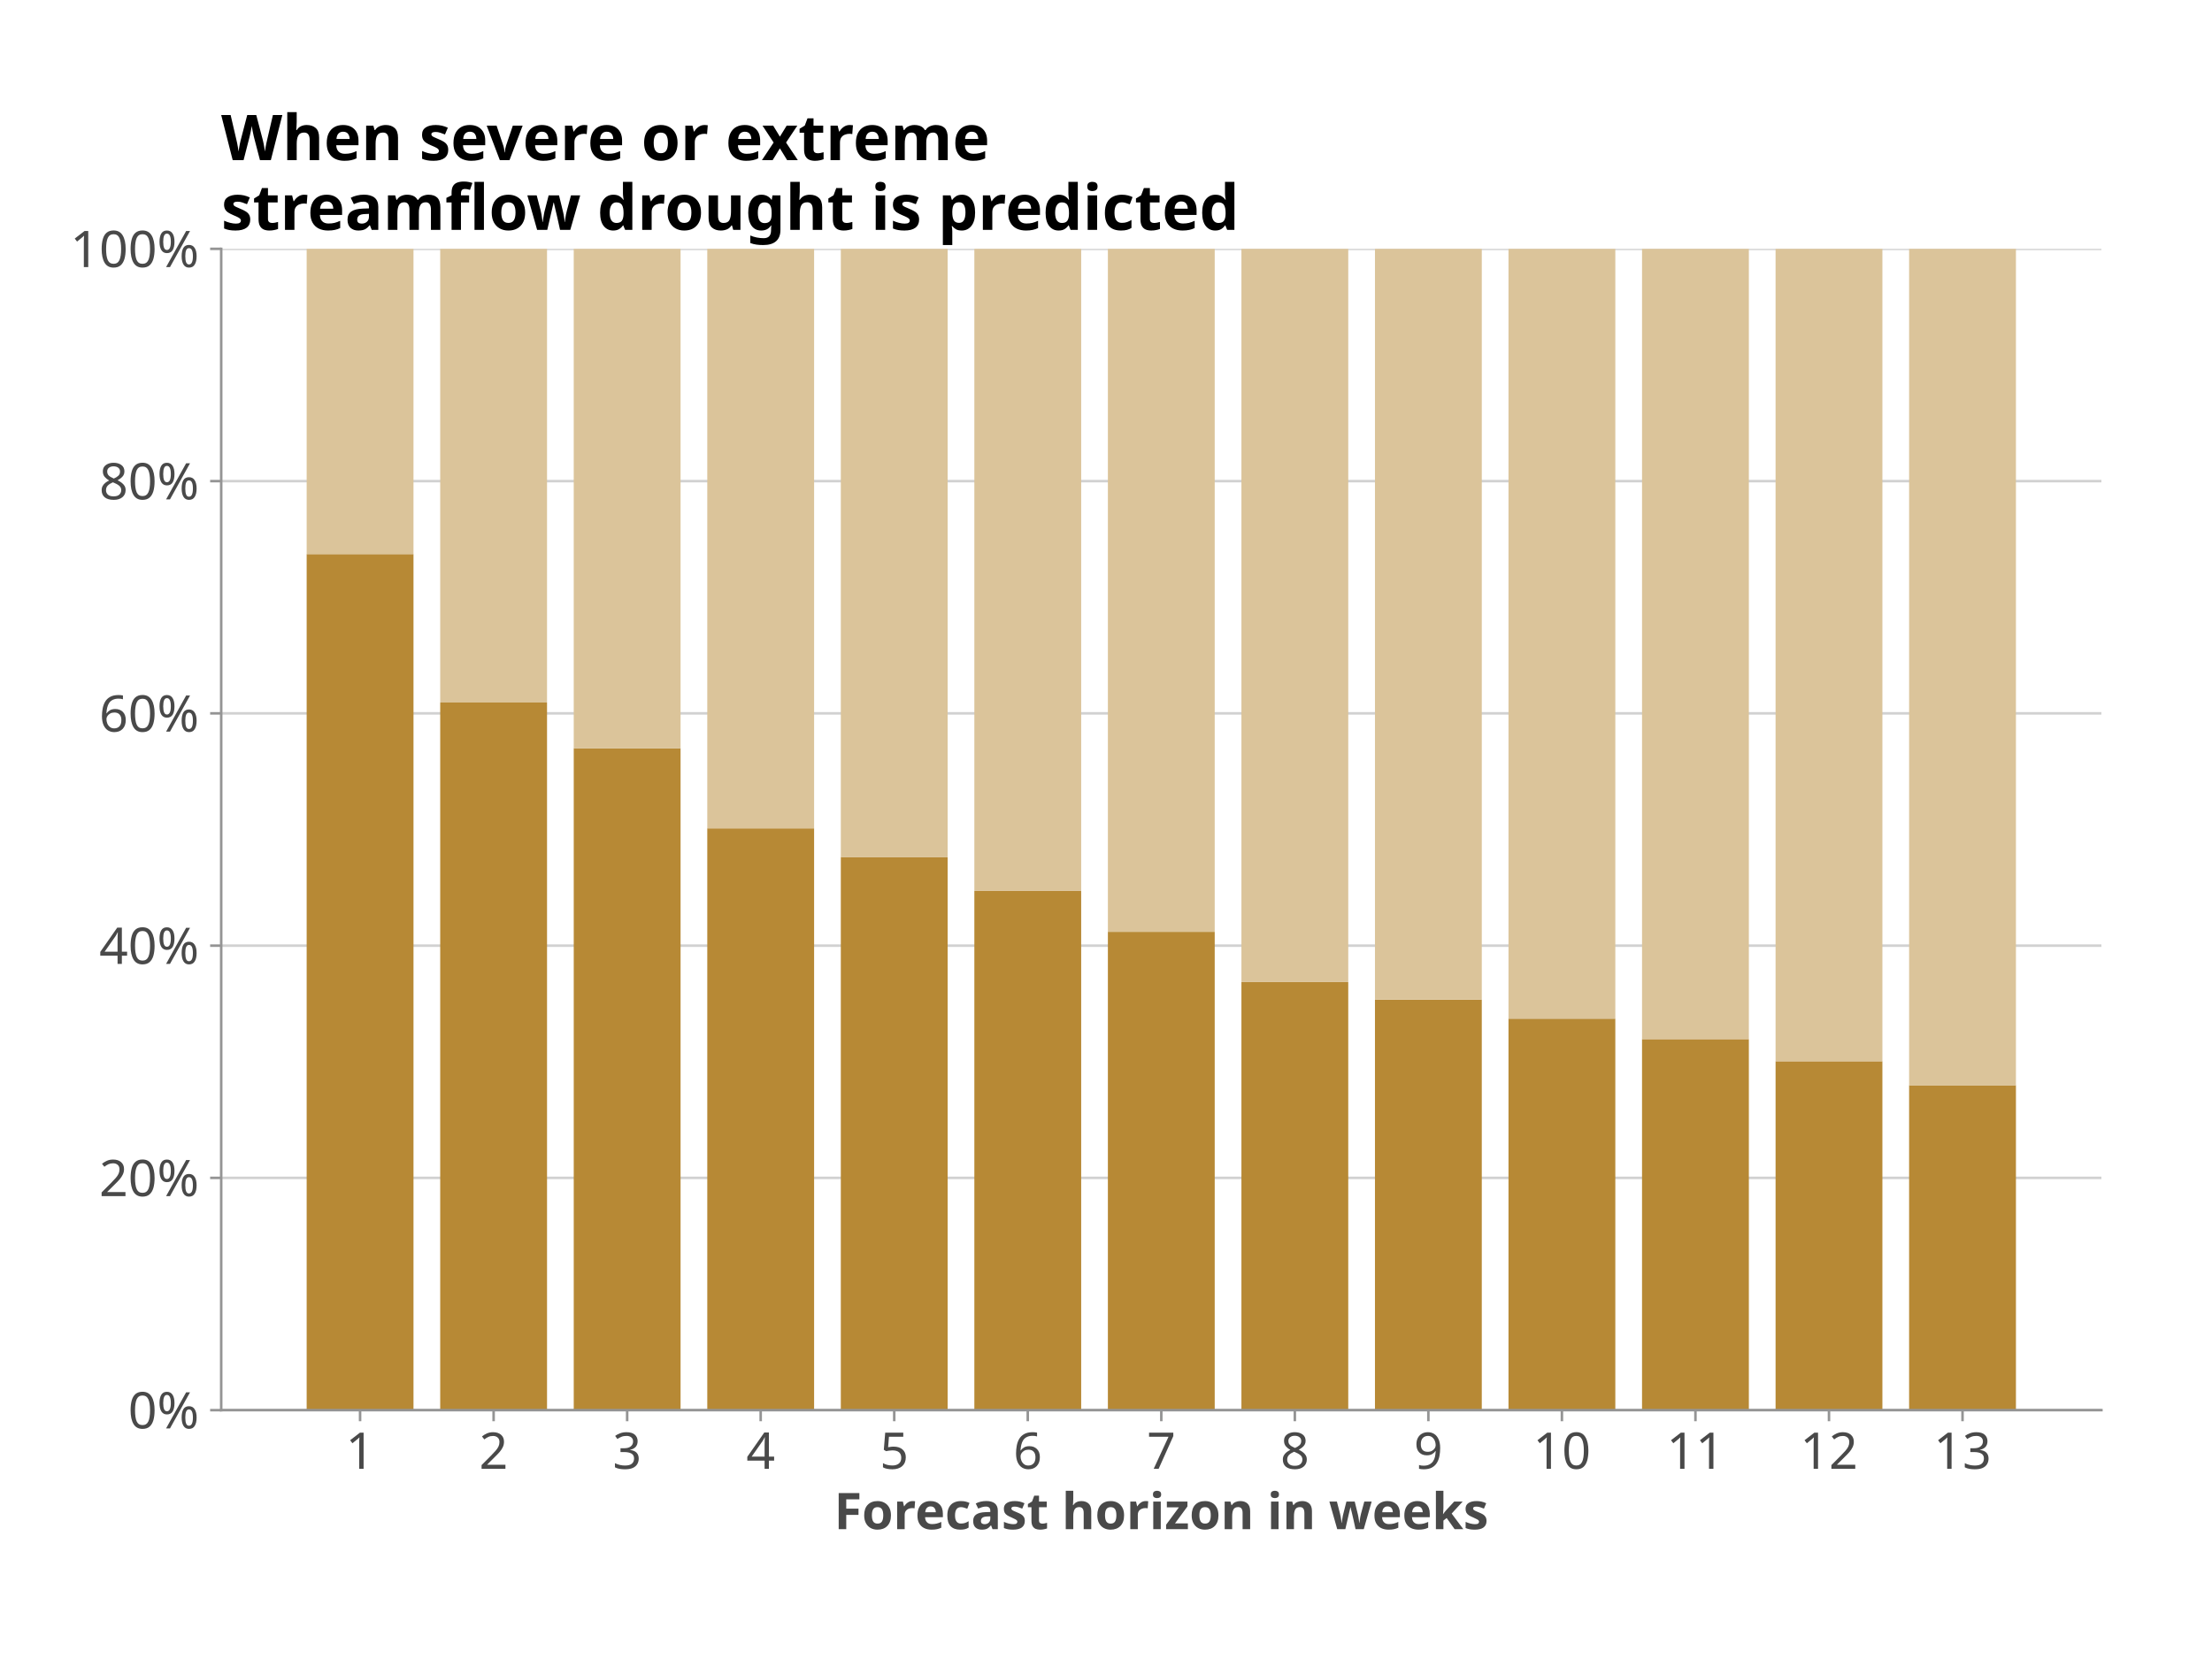
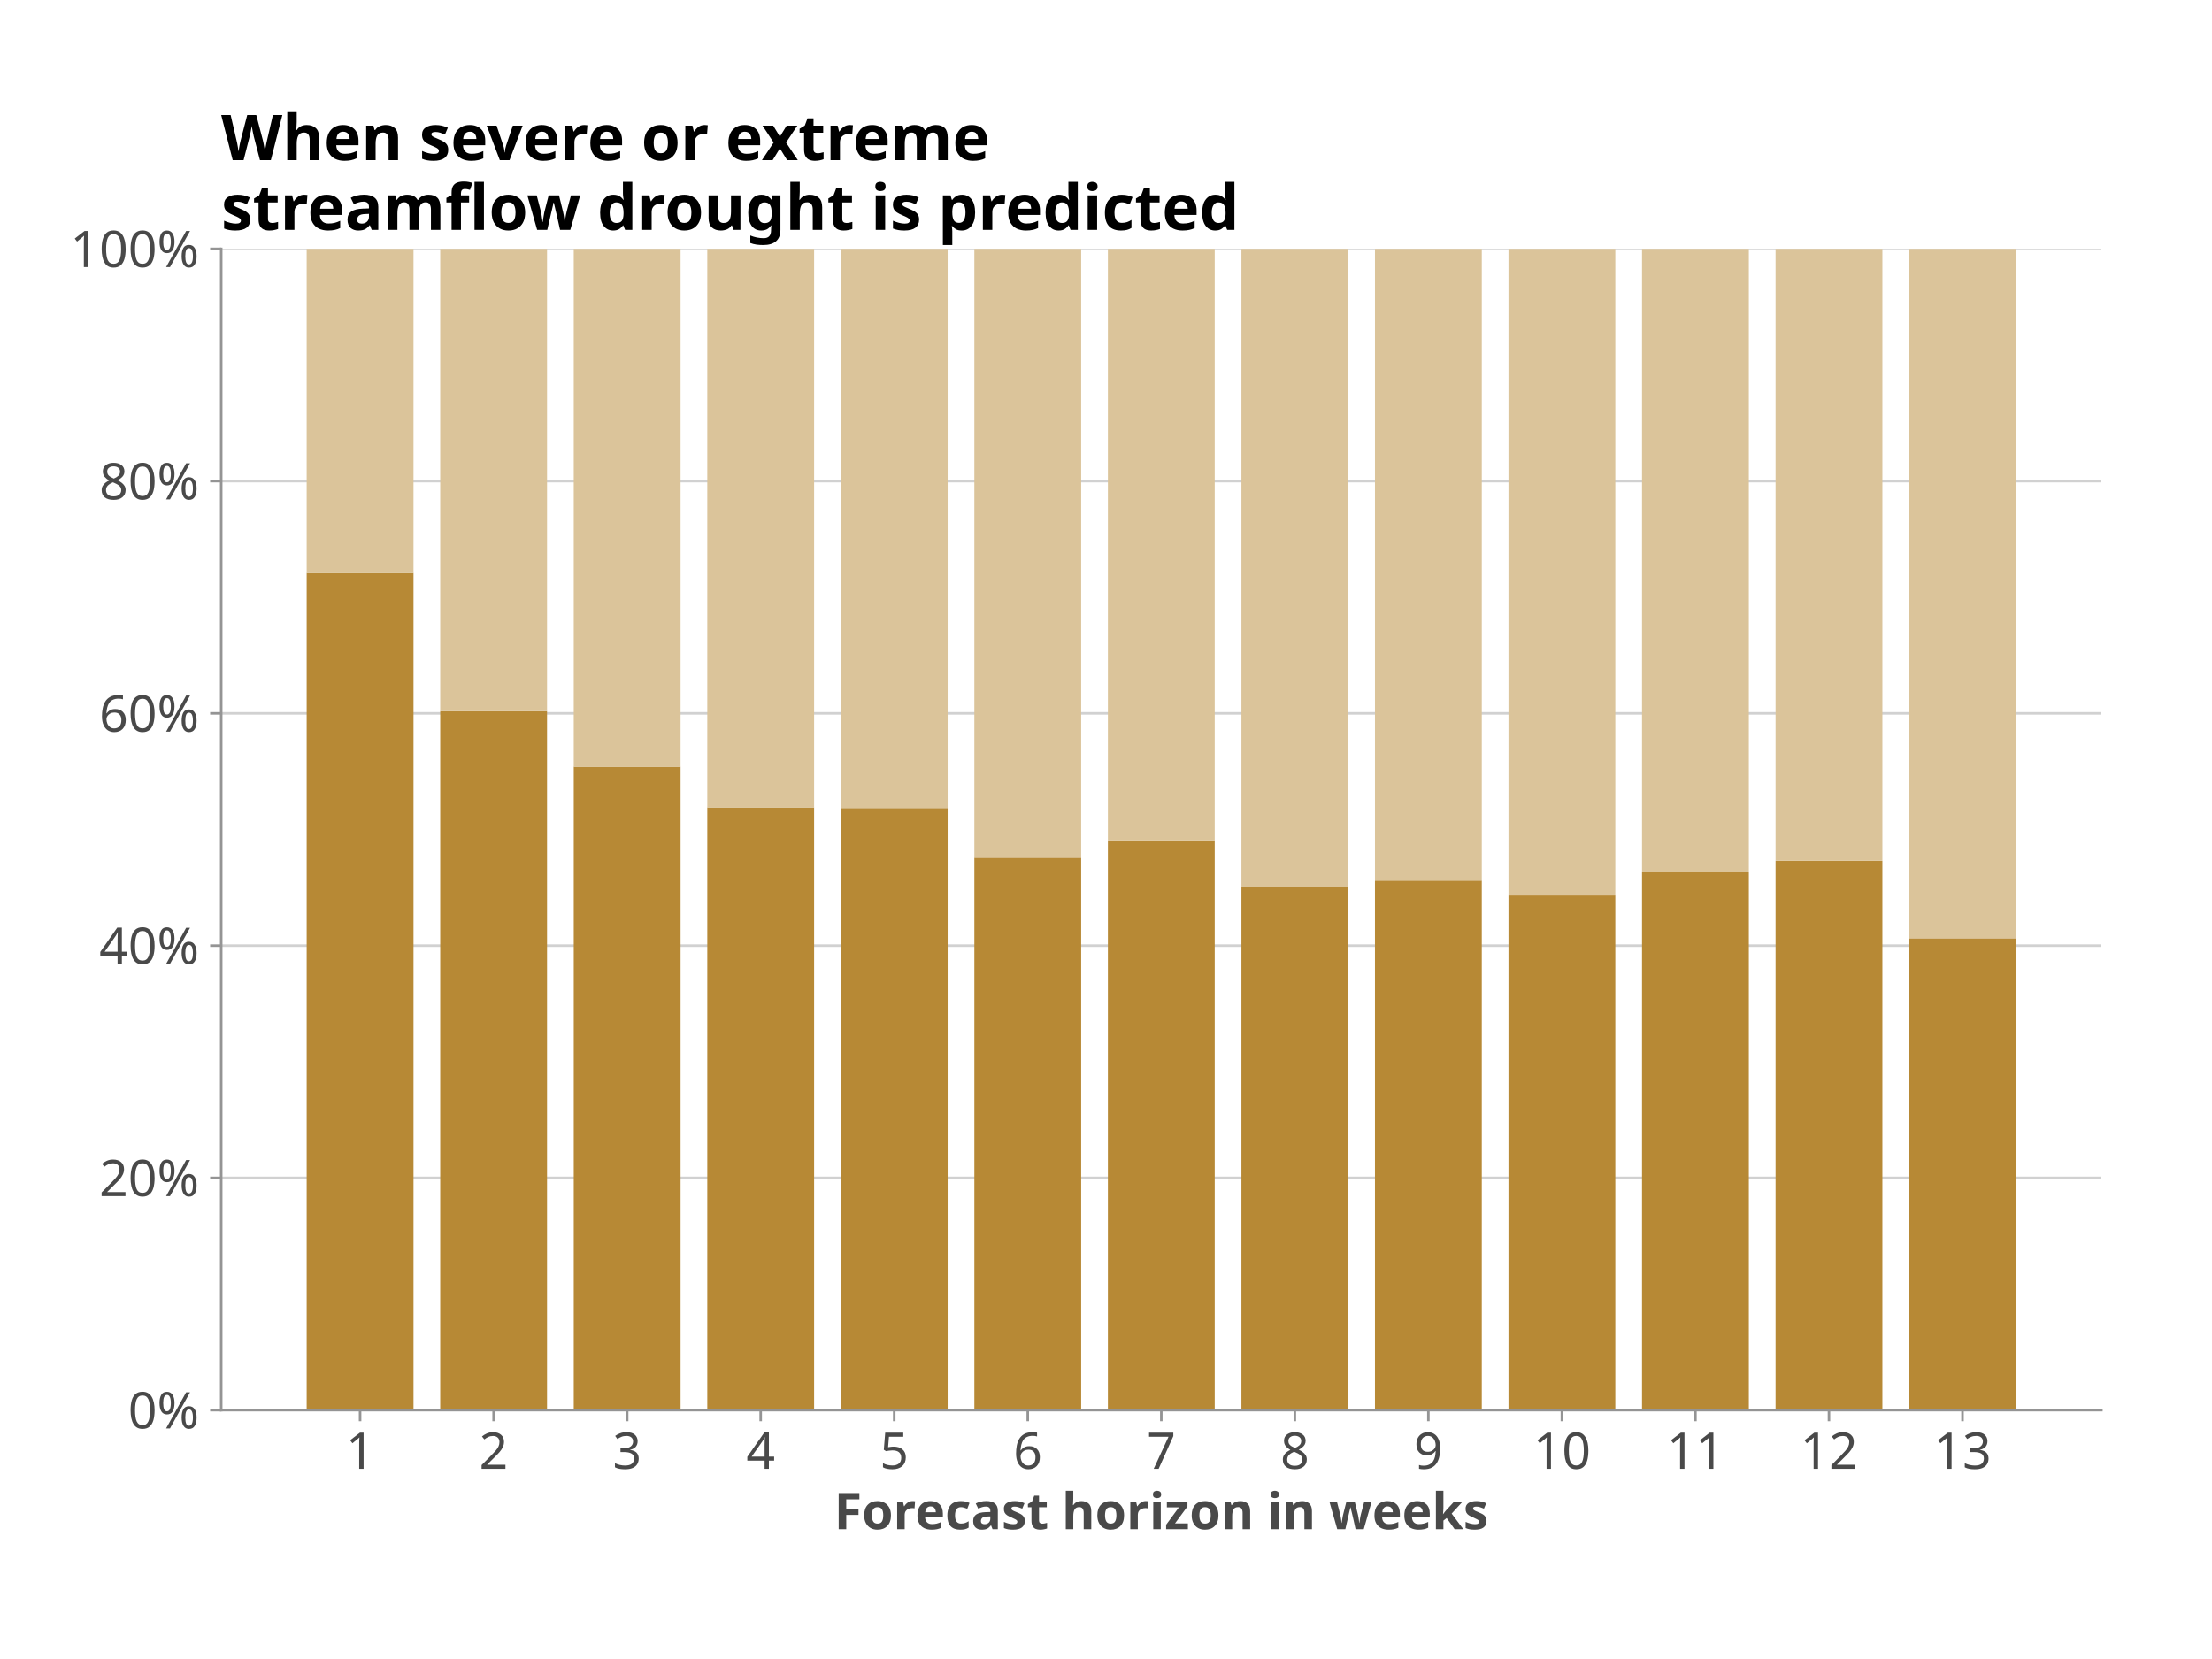
<svg xmlns="http://www.w3.org/2000/svg" xmlns:xlink="http://www.w3.org/1999/xlink" width="699.84px" height="524.88px" viewBox="0 0 699.84 524.88" version="1.1">
  <defs>
    <style type="text/css">*{stroke-linejoin: round; stroke-linecap: butt}</style>
  </defs>
  <g id="figure-forecast_truefalse_summary-yd">
    <g id="patch_1">
      <path d="M 0 524.88  L 699.84 524.88  L 699.84 0  L 0 0  z " style="fill: #ffffff" />
    </g>
    <g id="axis-forecast_truefalse_summary-yd">
      <g id="patch_2">
        <path d="M 69.984 446.148  L 664.848 446.148  L 664.848 78.732  L 69.984 78.732  z " style="fill: #ffffff" />
      </g>
      <g id="matplotlib.axis_1">
        <g id="xtick_1">
          <g id="line2d_1">
            <defs>
-               <path id="me2cad89eb6" d="M 0 0  L 0 3.5  " style="stroke: #949494; stroke-width: 0.8" />
+               <path id="ma9a9ee9458" d="M 0 0  L 0 3.5  " style="stroke: #949494; stroke-width: 0.8" />
            </defs>
            <g>
-               <use xlink:href="#me2cad89eb6" x="113.923" y="446.148" style="fill: #949494; stroke: #949494; stroke-width: 0.8" />
+               <use xlink:href="#ma9a9ee9458" x="113.923" y="446.148" style="fill: #949494; stroke: #949494; stroke-width: 0.8" />
            </g>
          </g>
          <g id="text_1">
            <text style="font-weight: 300; font-size: 16px; font-family: 'Source Sans 3', sans-serif; text-anchor: middle; fill: #494949" x="113.923" y="464.7" transform="rotate(-0 113.9228 464.7005)">1</text>
          </g>
        </g>
        <g id="xtick_2">
          <g id="line2d_2">
            <g>
-               <use xlink:href="#me2cad89eb6" x="156.172" y="446.148" style="fill: #949494; stroke: #949494; stroke-width: 0.8" />
+               <use xlink:href="#ma9a9ee9458" x="156.172" y="446.148" style="fill: #949494; stroke: #949494; stroke-width: 0.8" />
            </g>
          </g>
          <g id="text_2">
            <text style="font-weight: 300; font-size: 16px; font-family: 'Source Sans 3', sans-serif; text-anchor: middle; fill: #494949" x="156.172" y="464.7" transform="rotate(-0 156.1717 464.7005)">2</text>
          </g>
        </g>
        <g id="xtick_3">
          <g id="line2d_3">
            <g>
-               <use xlink:href="#me2cad89eb6" x="198.421" y="446.148" style="fill: #949494; stroke: #949494; stroke-width: 0.8" />
+               <use xlink:href="#ma9a9ee9458" x="198.421" y="446.148" style="fill: #949494; stroke: #949494; stroke-width: 0.8" />
            </g>
          </g>
          <g id="text_3">
            <text style="font-weight: 300; font-size: 16px; font-family: 'Source Sans 3', sans-serif; text-anchor: middle; fill: #494949" x="198.421" y="464.7" transform="rotate(-0 198.4205 464.7005)">3</text>
          </g>
        </g>
        <g id="xtick_4">
          <g id="line2d_4">
            <g>
-               <use xlink:href="#me2cad89eb6" x="240.669" y="446.148" style="fill: #949494; stroke: #949494; stroke-width: 0.8" />
+               <use xlink:href="#ma9a9ee9458" x="240.669" y="446.148" style="fill: #949494; stroke: #949494; stroke-width: 0.8" />
            </g>
          </g>
          <g id="text_4">
            <text style="font-weight: 300; font-size: 16px; font-family: 'Source Sans 3', sans-serif; text-anchor: middle; fill: #494949" x="240.669" y="464.7" transform="rotate(-0 240.6694 464.7005)">4</text>
          </g>
        </g>
        <g id="xtick_5">
          <g id="line2d_5">
            <g>
-               <use xlink:href="#me2cad89eb6" x="282.918" y="446.148" style="fill: #949494; stroke: #949494; stroke-width: 0.8" />
+               <use xlink:href="#ma9a9ee9458" x="282.918" y="446.148" style="fill: #949494; stroke: #949494; stroke-width: 0.8" />
            </g>
          </g>
          <g id="text_5">
            <text style="font-weight: 300; font-size: 16px; font-family: 'Source Sans 3', sans-serif; text-anchor: middle; fill: #494949" x="282.918" y="464.7" transform="rotate(-0 282.9183 464.7005)">5</text>
          </g>
        </g>
        <g id="xtick_6">
          <g id="line2d_6">
            <g>
-               <use xlink:href="#me2cad89eb6" x="325.167" y="446.148" style="fill: #949494; stroke: #949494; stroke-width: 0.8" />
+               <use xlink:href="#ma9a9ee9458" x="325.167" y="446.148" style="fill: #949494; stroke: #949494; stroke-width: 0.8" />
            </g>
          </g>
          <g id="text_6">
            <text style="font-weight: 300; font-size: 16px; font-family: 'Source Sans 3', sans-serif; text-anchor: middle; fill: #494949" x="325.167" y="464.7" transform="rotate(-0 325.1671 464.7005)">6</text>
          </g>
        </g>
        <g id="xtick_7">
          <g id="line2d_7">
            <g>
-               <use xlink:href="#me2cad89eb6" x="367.416" y="446.148" style="fill: #949494; stroke: #949494; stroke-width: 0.8" />
+               <use xlink:href="#ma9a9ee9458" x="367.416" y="446.148" style="fill: #949494; stroke: #949494; stroke-width: 0.8" />
            </g>
          </g>
          <g id="text_7">
            <text style="font-weight: 300; font-size: 16px; font-family: 'Source Sans 3', sans-serif; text-anchor: middle; fill: #494949" x="367.416" y="464.7" transform="rotate(-0 367.416 464.7005)">7</text>
          </g>
        </g>
        <g id="xtick_8">
          <g id="line2d_8">
            <g>
-               <use xlink:href="#me2cad89eb6" x="409.665" y="446.148" style="fill: #949494; stroke: #949494; stroke-width: 0.8" />
+               <use xlink:href="#ma9a9ee9458" x="409.665" y="446.148" style="fill: #949494; stroke: #949494; stroke-width: 0.8" />
            </g>
          </g>
          <g id="text_8">
            <text style="font-weight: 300; font-size: 16px; font-family: 'Source Sans 3', sans-serif; text-anchor: middle; fill: #494949" x="409.665" y="464.7" transform="rotate(-0 409.6649 464.7005)">8</text>
          </g>
        </g>
        <g id="xtick_9">
          <g id="line2d_9">
            <g>
-               <use xlink:href="#me2cad89eb6" x="451.914" y="446.148" style="fill: #949494; stroke: #949494; stroke-width: 0.8" />
+               <use xlink:href="#ma9a9ee9458" x="451.914" y="446.148" style="fill: #949494; stroke: #949494; stroke-width: 0.8" />
            </g>
          </g>
          <g id="text_9">
            <text style="font-weight: 300; font-size: 16px; font-family: 'Source Sans 3', sans-serif; text-anchor: middle; fill: #494949" x="451.914" y="464.7" transform="rotate(-0 451.9137 464.7005)">9</text>
          </g>
        </g>
        <g id="xtick_10">
          <g id="line2d_10">
            <g>
-               <use xlink:href="#me2cad89eb6" x="494.163" y="446.148" style="fill: #949494; stroke: #949494; stroke-width: 0.8" />
+               <use xlink:href="#ma9a9ee9458" x="494.163" y="446.148" style="fill: #949494; stroke: #949494; stroke-width: 0.8" />
            </g>
          </g>
          <g id="text_10">
            <text style="font-weight: 300; font-size: 16px; font-family: 'Source Sans 3', sans-serif; text-anchor: middle; fill: #494949" x="494.163" y="464.7" transform="rotate(-0 494.1626 464.7005)">10</text>
          </g>
        </g>
        <g id="xtick_11">
          <g id="line2d_11">
            <g>
-               <use xlink:href="#me2cad89eb6" x="536.411" y="446.148" style="fill: #949494; stroke: #949494; stroke-width: 0.8" />
+               <use xlink:href="#ma9a9ee9458" x="536.411" y="446.148" style="fill: #949494; stroke: #949494; stroke-width: 0.8" />
            </g>
          </g>
          <g id="text_11">
            <text style="font-weight: 300; font-size: 16px; font-family: 'Source Sans 3', sans-serif; text-anchor: middle; fill: #494949" x="536.411" y="464.7" transform="rotate(-0 536.4115 464.7005)">11</text>
          </g>
        </g>
        <g id="xtick_12">
          <g id="line2d_12">
            <g>
-               <use xlink:href="#me2cad89eb6" x="578.66" y="446.148" style="fill: #949494; stroke: #949494; stroke-width: 0.8" />
+               <use xlink:href="#ma9a9ee9458" x="578.66" y="446.148" style="fill: #949494; stroke: #949494; stroke-width: 0.8" />
            </g>
          </g>
          <g id="text_12">
            <text style="font-weight: 300; font-size: 16px; font-family: 'Source Sans 3', sans-serif; text-anchor: middle; fill: #494949" x="578.66" y="464.7" transform="rotate(-0 578.6603 464.7005)">12</text>
          </g>
        </g>
        <g id="xtick_13">
          <g id="line2d_13">
            <g>
-               <use xlink:href="#me2cad89eb6" x="620.909" y="446.148" style="fill: #949494; stroke: #949494; stroke-width: 0.8" />
+               <use xlink:href="#ma9a9ee9458" x="620.909" y="446.148" style="fill: #949494; stroke: #949494; stroke-width: 0.8" />
            </g>
          </g>
          <g id="text_13">
            <text style="font-weight: 300; font-size: 16px; font-family: 'Source Sans 3', sans-serif; text-anchor: middle; fill: #494949" x="620.909" y="464.7" transform="rotate(-0 620.9092 464.7005)">13</text>
          </g>
        </g>
        <g id="text_14">
          <text style="font-weight: 600; font-size: 16px; font-family: 'Source Sans 3', sans-serif; text-anchor: middle; fill: #494949" x="367.416" y="483.805" transform="rotate(-0 367.416 483.8055)">Forecast horizon in weeks</text>
        </g>
      </g>
      <g id="matplotlib.axis_2">
        <g id="ytick_1">
          <g id="line2d_14">
-             <path d="M 69.984 446.148  L 664.848 446.148  " clip-path="url(#pcea555cdd9)" style="fill: none; stroke: #d1d1d1; stroke-width: 0.8; stroke-linecap: square" />
+             <path d="M 69.984 446.148  L 664.848 446.148  " clip-path="url(#pf7154137f2)" style="fill: none; stroke: #d1d1d1; stroke-width: 0.8; stroke-linecap: square" />
          </g>
          <g id="line2d_15">
            <defs>
-               <path id="m72411c121b" d="M 0 0  L -3.5 0  " style="stroke: #949494; stroke-width: 0.8" />
+               <path id="m4ad8947395" d="M 0 0  L -3.5 0  " style="stroke: #949494; stroke-width: 0.8" />
            </defs>
            <g>
-               <use xlink:href="#m72411c121b" x="69.984" y="446.148" style="fill: #949494; stroke: #949494; stroke-width: 0.8" />
+               <use xlink:href="#m4ad8947395" x="69.984" y="446.148" style="fill: #949494; stroke: #949494; stroke-width: 0.8" />
            </g>
          </g>
          <g id="text_15">
            <text style="font-weight: 300; font-size: 16px; font-family: 'Source Sans 3', sans-serif; text-anchor: end; fill: #494949" x="62.984" y="451.924" transform="rotate(-0 62.984 451.9242)">0%</text>
          </g>
        </g>
        <g id="ytick_2">
          <g id="line2d_16">
-             <path d="M 69.984 372.665  L 664.848 372.665  " clip-path="url(#pcea555cdd9)" style="fill: none; stroke: #d1d1d1; stroke-width: 0.8; stroke-linecap: square" />
+             <path d="M 69.984 372.665  L 664.848 372.665  " clip-path="url(#pf7154137f2)" style="fill: none; stroke: #d1d1d1; stroke-width: 0.8; stroke-linecap: square" />
          </g>
          <g id="line2d_17">
            <g>
-               <use xlink:href="#m72411c121b" x="69.984" y="372.665" style="fill: #949494; stroke: #949494; stroke-width: 0.8" />
+               <use xlink:href="#m4ad8947395" x="69.984" y="372.665" style="fill: #949494; stroke: #949494; stroke-width: 0.8" />
            </g>
          </g>
          <g id="text_16">
            <text style="font-weight: 300; font-size: 16px; font-family: 'Source Sans 3', sans-serif; text-anchor: end; fill: #494949" x="62.984" y="378.441" transform="rotate(-0 62.984 378.4411)">20%</text>
          </g>
        </g>
        <g id="ytick_3">
          <g id="line2d_18">
-             <path d="M 69.984 299.182  L 664.848 299.182  " clip-path="url(#pcea555cdd9)" style="fill: none; stroke: #d1d1d1; stroke-width: 0.8; stroke-linecap: square" />
+             <path d="M 69.984 299.182  L 664.848 299.182  " clip-path="url(#pf7154137f2)" style="fill: none; stroke: #d1d1d1; stroke-width: 0.8; stroke-linecap: square" />
          </g>
          <g id="line2d_19">
            <g>
-               <use xlink:href="#m72411c121b" x="69.984" y="299.182" style="fill: #949494; stroke: #949494; stroke-width: 0.8" />
+               <use xlink:href="#m4ad8947395" x="69.984" y="299.182" style="fill: #949494; stroke: #949494; stroke-width: 0.8" />
            </g>
          </g>
          <g id="text_17">
            <text style="font-weight: 300; font-size: 16px; font-family: 'Source Sans 3', sans-serif; text-anchor: end; fill: #494949" x="62.984" y="304.958" transform="rotate(-0 62.984 304.9579)">40%</text>
          </g>
        </g>
        <g id="ytick_4">
          <g id="line2d_20">
-             <path d="M 69.984 225.698  L 664.848 225.698  " clip-path="url(#pcea555cdd9)" style="fill: none; stroke: #d1d1d1; stroke-width: 0.8; stroke-linecap: square" />
+             <path d="M 69.984 225.698  L 664.848 225.698  " clip-path="url(#pf7154137f2)" style="fill: none; stroke: #d1d1d1; stroke-width: 0.8; stroke-linecap: square" />
          </g>
          <g id="line2d_21">
            <g>
-               <use xlink:href="#m72411c121b" x="69.984" y="225.698" style="fill: #949494; stroke: #949494; stroke-width: 0.8" />
+               <use xlink:href="#m4ad8947395" x="69.984" y="225.698" style="fill: #949494; stroke: #949494; stroke-width: 0.8" />
            </g>
          </g>
          <g id="text_18">
            <text style="font-weight: 300; font-size: 16px; font-family: 'Source Sans 3', sans-serif; text-anchor: end; fill: #494949" x="62.984" y="231.475" transform="rotate(-0 62.984 231.4746)">60%</text>
          </g>
        </g>
        <g id="ytick_5">
          <g id="line2d_22">
-             <path d="M 69.984 152.215  L 664.848 152.215  " clip-path="url(#pcea555cdd9)" style="fill: none; stroke: #d1d1d1; stroke-width: 0.8; stroke-linecap: square" />
+             <path d="M 69.984 152.215  L 664.848 152.215  " clip-path="url(#pf7154137f2)" style="fill: none; stroke: #d1d1d1; stroke-width: 0.8; stroke-linecap: square" />
          </g>
          <g id="line2d_23">
            <g>
-               <use xlink:href="#m72411c121b" x="69.984" y="152.215" style="fill: #949494; stroke: #949494; stroke-width: 0.8" />
+               <use xlink:href="#m4ad8947395" x="69.984" y="152.215" style="fill: #949494; stroke: #949494; stroke-width: 0.8" />
            </g>
          </g>
          <g id="text_19">
            <text style="font-weight: 300; font-size: 16px; font-family: 'Source Sans 3', sans-serif; text-anchor: end; fill: #494949" x="62.984" y="157.991" transform="rotate(-0 62.984 157.9914)">80%</text>
          </g>
        </g>
        <g id="ytick_6">
          <g id="line2d_24">
-             <path d="M 69.984 78.732  L 664.848 78.732  " clip-path="url(#pcea555cdd9)" style="fill: none; stroke: #d1d1d1; stroke-width: 0.8; stroke-linecap: square" />
+             <path d="M 69.984 78.732  L 664.848 78.732  " clip-path="url(#pf7154137f2)" style="fill: none; stroke: #d1d1d1; stroke-width: 0.8; stroke-linecap: square" />
          </g>
          <g id="line2d_25">
            <g>
-               <use xlink:href="#m72411c121b" x="69.984" y="78.732" style="fill: #949494; stroke: #949494; stroke-width: 0.8" />
+               <use xlink:href="#m4ad8947395" x="69.984" y="78.732" style="fill: #949494; stroke: #949494; stroke-width: 0.8" />
            </g>
          </g>
          <g id="text_20">
            <text style="font-weight: 300; font-size: 16px; font-family: 'Source Sans 3', sans-serif; text-anchor: end; fill: #494949" x="62.984" y="84.508" transform="rotate(-0 62.984 84.50825)">100%</text>
          </g>
        </g>
      </g>
      <g id="FillBetweenPolyCollection_1">
-         <path d="M 97.023 446.148  L 97.023 175.308  L 130.822 175.308  L 130.822 446.148  L 130.822 446.148  L 97.023 446.148  z " clip-path="url(#pcea555cdd9)" style="fill: #b78935" />
+         <path d="M 97.023 446.148  L 97.023 181.292  L 130.822 181.292  L 130.822 446.148  L 130.822 446.148  L 97.023 446.148  z " clip-path="url(#pf7154137f2)" style="fill: #b78935" />
      </g>
      <g id="FillBetweenPolyCollection_2">
-         <path d="M 97.023 78.732  L 97.023 175.308  L 130.822 175.308  L 130.822 78.732  L 130.822 78.732  L 97.023 78.732  z " clip-path="url(#pcea555cdd9)" style="fill: #dbc49a" />
+         <path d="M 97.023 78.732  L 97.023 181.292  L 130.822 181.292  L 130.822 78.732  L 130.822 78.732  L 97.023 78.732  z " clip-path="url(#pf7154137f2)" style="fill: #dbc49a" />
      </g>
      <g id="FillBetweenPolyCollection_3">
-         <path d="M 139.272 446.148  L 139.272 222.264  L 173.071 222.264  L 173.071 446.148  L 173.071 446.148  L 139.272 446.148  z " clip-path="url(#pcea555cdd9)" style="fill: #b78935" />
+         <path d="M 139.272 446.148  L 139.272 225.012  L 173.071 225.012  L 173.071 446.148  L 173.071 446.148  L 139.272 446.148  z " clip-path="url(#pf7154137f2)" style="fill: #b78935" />
      </g>
      <g id="FillBetweenPolyCollection_4">
-         <path d="M 139.272 78.732  L 139.272 222.264  L 173.071 222.264  L 173.071 78.732  L 173.071 78.732  L 139.272 78.732  z " clip-path="url(#pcea555cdd9)" style="fill: #dbc49a" />
+         <path d="M 139.272 78.732  L 139.272 225.012  L 173.071 225.012  L 173.071 78.732  L 173.071 78.732  L 139.272 78.732  z " clip-path="url(#pf7154137f2)" style="fill: #dbc49a" />
      </g>
      <g id="FillBetweenPolyCollection_5">
-         <path d="M 181.521 446.148  L 181.521 236.714  L 215.32 236.714  L 215.32 446.148  L 215.32 446.148  L 181.521 446.148  z " clip-path="url(#pcea555cdd9)" style="fill: #b78935" />
+         <path d="M 181.521 446.148  L 181.521 242.578  L 215.32 242.578  L 215.32 446.148  L 215.32 446.148  L 181.521 446.148  z " clip-path="url(#pf7154137f2)" style="fill: #b78935" />
      </g>
      <g id="FillBetweenPolyCollection_6">
-         <path d="M 181.521 78.732  L 181.521 236.714  L 215.32 236.714  L 215.32 78.732  L 215.32 78.732  L 181.521 78.732  z " clip-path="url(#pcea555cdd9)" style="fill: #dbc49a" />
+         <path d="M 181.521 78.732  L 181.521 242.578  L 215.32 242.578  L 215.32 78.732  L 215.32 78.732  L 181.521 78.732  z " clip-path="url(#pf7154137f2)" style="fill: #dbc49a" />
      </g>
      <g id="FillBetweenPolyCollection_7">
-         <path d="M 223.77 446.148  L 223.77 262.075  L 257.569 262.075  L 257.569 446.148  L 257.569 446.148  L 223.77 446.148  z " clip-path="url(#pcea555cdd9)" style="fill: #b78935" />
+         <path d="M 223.77 446.148  L 223.77 255.449  L 257.569 255.449  L 257.569 446.148  L 257.569 446.148  L 223.77 446.148  z " clip-path="url(#pf7154137f2)" style="fill: #b78935" />
      </g>
      <g id="FillBetweenPolyCollection_8">
-         <path d="M 223.77 78.732  L 223.77 262.075  L 257.569 262.075  L 257.569 78.732  L 257.569 78.732  L 223.77 78.732  z " clip-path="url(#pcea555cdd9)" style="fill: #dbc49a" />
+         <path d="M 223.77 78.732  L 223.77 255.449  L 257.569 255.449  L 257.569 78.732  L 257.569 78.732  L 223.77 78.732  z " clip-path="url(#pf7154137f2)" style="fill: #dbc49a" />
      </g>
      <g id="FillBetweenPolyCollection_9">
-         <path d="M 266.019 446.148  L 266.019 271.134  L 299.818 271.134  L 299.818 446.148  L 299.818 446.148  L 266.019 446.148  z " clip-path="url(#pcea555cdd9)" style="fill: #b78935" />
+         <path d="M 266.019 446.148  L 266.019 255.647  L 299.818 255.647  L 299.818 446.148  L 299.818 446.148  L 266.019 446.148  z " clip-path="url(#pf7154137f2)" style="fill: #b78935" />
      </g>
      <g id="FillBetweenPolyCollection_10">
-         <path d="M 266.019 78.732  L 266.019 271.134  L 299.818 271.134  L 299.818 78.732  L 299.818 78.732  L 266.019 78.732  z " clip-path="url(#pcea555cdd9)" style="fill: #dbc49a" />
+         <path d="M 266.019 78.732  L 266.019 255.647  L 299.818 255.647  L 299.818 78.732  L 299.818 78.732  L 266.019 78.732  z " clip-path="url(#pf7154137f2)" style="fill: #dbc49a" />
      </g>
      <g id="FillBetweenPolyCollection_11">
-         <path d="M 308.268 446.148  L 308.268 281.876  L 342.067 281.876  L 342.067 446.148  L 342.067 446.148  L 308.268 446.148  z " clip-path="url(#pcea555cdd9)" style="fill: #b78935" />
+         <path d="M 308.268 446.148  L 308.268 271.35  L 342.067 271.35  L 342.067 446.148  L 342.067 446.148  L 308.268 446.148  z " clip-path="url(#pf7154137f2)" style="fill: #b78935" />
      </g>
      <g id="FillBetweenPolyCollection_12">
-         <path d="M 308.268 78.732  L 308.268 281.876  L 342.067 281.876  L 342.067 78.732  L 342.067 78.732  L 308.268 78.732  z " clip-path="url(#pcea555cdd9)" style="fill: #dbc49a" />
+         <path d="M 308.268 78.732  L 308.268 271.35  L 342.067 271.35  L 342.067 78.732  L 342.067 78.732  L 308.268 78.732  z " clip-path="url(#pf7154137f2)" style="fill: #dbc49a" />
      </g>
      <g id="FillBetweenPolyCollection_13">
-         <path d="M 350.516 446.148  L 350.516 294.818  L 384.316 294.818  L 384.316 446.148  L 384.316 446.148  L 350.516 446.148  z " clip-path="url(#pcea555cdd9)" style="fill: #b78935" />
+         <path d="M 350.516 446.148  L 350.516 265.91  L 384.316 265.91  L 384.316 446.148  L 384.316 446.148  L 350.516 446.148  z " clip-path="url(#pf7154137f2)" style="fill: #b78935" />
      </g>
      <g id="FillBetweenPolyCollection_14">
-         <path d="M 350.516 78.732  L 350.516 294.818  L 384.316 294.818  L 384.316 78.732  L 384.316 78.732  L 350.516 78.732  z " clip-path="url(#pcea555cdd9)" style="fill: #dbc49a" />
+         <path d="M 350.516 78.732  L 350.516 265.91  L 384.316 265.91  L 384.316 78.732  L 384.316 78.732  L 350.516 78.732  z " clip-path="url(#pf7154137f2)" style="fill: #dbc49a" />
      </g>
      <g id="FillBetweenPolyCollection_15">
-         <path d="M 392.765 446.148  L 392.765 310.712  L 426.564 310.712  L 426.564 446.148  L 426.564 446.148  L 392.765 446.148  z " clip-path="url(#pcea555cdd9)" style="fill: #b78935" />
+         <path d="M 392.765 446.148  L 392.765 280.658  L 426.564 280.658  L 426.564 446.148  L 426.564 446.148  L 392.765 446.148  z " clip-path="url(#pf7154137f2)" style="fill: #b78935" />
      </g>
      <g id="FillBetweenPolyCollection_16">
-         <path d="M 392.765 78.732  L 392.765 310.712  L 426.564 310.712  L 426.564 78.732  L 426.564 78.732  L 392.765 78.732  z " clip-path="url(#pcea555cdd9)" style="fill: #dbc49a" />
+         <path d="M 392.765 78.732  L 392.765 280.658  L 426.564 280.658  L 426.564 78.732  L 426.564 78.732  L 392.765 78.732  z " clip-path="url(#pf7154137f2)" style="fill: #dbc49a" />
      </g>
      <g id="FillBetweenPolyCollection_17">
-         <path d="M 435.014 446.148  L 435.014 316.284  L 468.813 316.284  L 468.813 446.148  L 468.813 446.148  L 435.014 446.148  z " clip-path="url(#pcea555cdd9)" style="fill: #b78935" />
+         <path d="M 435.014 446.148  L 435.014 278.614  L 468.813 278.614  L 468.813 446.148  L 468.813 446.148  L 435.014 446.148  z " clip-path="url(#pf7154137f2)" style="fill: #b78935" />
      </g>
      <g id="FillBetweenPolyCollection_18">
-         <path d="M 435.014 78.732  L 435.014 316.284  L 468.813 316.284  L 468.813 78.732  L 468.813 78.732  L 435.014 78.732  z " clip-path="url(#pcea555cdd9)" style="fill: #dbc49a" />
+         <path d="M 435.014 78.732  L 435.014 278.614  L 468.813 278.614  L 468.813 78.732  L 468.813 78.732  L 435.014 78.732  z " clip-path="url(#pf7154137f2)" style="fill: #dbc49a" />
      </g>
      <g id="FillBetweenPolyCollection_19">
-         <path d="M 477.263 446.148  L 477.263 322.28  L 511.062 322.28  L 511.062 446.148  L 511.062 446.148  L 477.263 446.148  z " clip-path="url(#pcea555cdd9)" style="fill: #b78935" />
+         <path d="M 477.263 446.148  L 477.263 283.323  L 511.062 283.323  L 511.062 446.148  L 511.062 446.148  L 477.263 446.148  z " clip-path="url(#pf7154137f2)" style="fill: #b78935" />
      </g>
      <g id="FillBetweenPolyCollection_20">
-         <path d="M 477.263 78.732  L 477.263 322.28  L 511.062 322.28  L 511.062 78.732  L 511.062 78.732  L 477.263 78.732  z " clip-path="url(#pcea555cdd9)" style="fill: #dbc49a" />
+         <path d="M 477.263 78.732  L 477.263 283.323  L 511.062 283.323  L 511.062 78.732  L 511.062 78.732  L 477.263 78.732  z " clip-path="url(#pf7154137f2)" style="fill: #dbc49a" />
      </g>
      <g id="FillBetweenPolyCollection_21">
-         <path d="M 519.512 446.148  L 519.512 328.751  L 553.311 328.751  L 553.311 446.148  L 553.311 446.148  L 519.512 446.148  z " clip-path="url(#pcea555cdd9)" style="fill: #b78935" />
+         <path d="M 519.512 446.148  L 519.512 275.754  L 553.311 275.754  L 553.311 446.148  L 553.311 446.148  L 519.512 446.148  z " clip-path="url(#pf7154137f2)" style="fill: #b78935" />
      </g>
      <g id="FillBetweenPolyCollection_22">
-         <path d="M 519.512 78.732  L 519.512 328.751  L 553.311 328.751  L 553.311 78.732  L 553.311 78.732  L 519.512 78.732  z " clip-path="url(#pcea555cdd9)" style="fill: #dbc49a" />
+         <path d="M 519.512 78.732  L 519.512 275.754  L 553.311 275.754  L 553.311 78.732  L 553.311 78.732  L 519.512 78.732  z " clip-path="url(#pf7154137f2)" style="fill: #dbc49a" />
      </g>
      <g id="FillBetweenPolyCollection_23">
-         <path d="M 561.761 446.148  L 561.761 335.755  L 595.56 335.755  L 595.56 446.148  L 595.56 446.148  L 561.761 446.148  z " clip-path="url(#pcea555cdd9)" style="fill: #b78935" />
+         <path d="M 561.761 446.148  L 561.761 272.346  L 595.56 272.346  L 595.56 446.148  L 595.56 446.148  L 561.761 446.148  z " clip-path="url(#pf7154137f2)" style="fill: #b78935" />
      </g>
      <g id="FillBetweenPolyCollection_24">
-         <path d="M 561.761 78.732  L 561.761 335.755  L 595.56 335.755  L 595.56 78.732  L 595.56 78.732  L 561.761 78.732  z " clip-path="url(#pcea555cdd9)" style="fill: #dbc49a" />
+         <path d="M 561.761 78.732  L 561.761 272.346  L 595.56 272.346  L 595.56 78.732  L 595.56 78.732  L 561.761 78.732  z " clip-path="url(#pf7154137f2)" style="fill: #dbc49a" />
      </g>
      <g id="FillBetweenPolyCollection_25">
-         <path d="M 604.01 446.148  L 604.01 343.36  L 637.809 343.36  L 637.809 446.148  L 637.809 446.148  L 604.01 446.148  z " clip-path="url(#pcea555cdd9)" style="fill: #b78935" />
+         <path d="M 604.01 446.148  L 604.01 296.845  L 637.809 296.845  L 637.809 446.148  L 637.809 446.148  L 604.01 446.148  z " clip-path="url(#pf7154137f2)" style="fill: #b78935" />
      </g>
      <g id="FillBetweenPolyCollection_26">
-         <path d="M 604.01 78.732  L 604.01 343.36  L 637.809 343.36  L 637.809 78.732  L 637.809 78.732  L 604.01 78.732  z " clip-path="url(#pcea555cdd9)" style="fill: #dbc49a" />
+         <path d="M 604.01 78.732  L 604.01 296.845  L 637.809 296.845  L 637.809 78.732  L 637.809 78.732  L 604.01 78.732  z " clip-path="url(#pf7154137f2)" style="fill: #dbc49a" />
      </g>
      <g id="patch_3">
        <path d="M 69.984 446.148  L 69.984 78.732  " style="fill: none; stroke: #949494; stroke-width: 0.8; stroke-linejoin: miter; stroke-linecap: square" />
      </g>
      <g id="patch_4">
        <path d="M 69.984 446.148  L 664.848 446.148  " style="fill: none; stroke: #949494; stroke-width: 0.8; stroke-linejoin: miter; stroke-linecap: square" />
      </g>
      <g id="text_21">
        <text style="font-weight: 800; font-size: 20px; font-family: 'Source Sans 3', sans-serif" transform="translate(69.984 50.67388)">When severe or extreme</text>
        <text style="font-weight: 800; font-size: 20px; font-family: 'Source Sans 3', sans-serif" transform="translate(69.984 72.732)">streamflow drought is predicted</text>
      </g>
    </g>
  </g>
  <defs>
-     <clipPath id="pcea555cdd9">
+     <clipPath id="pf7154137f2">
      <rect x="69.984" y="78.732" width="594.864" height="367.416" />
    </clipPath>
  </defs>
</svg>
